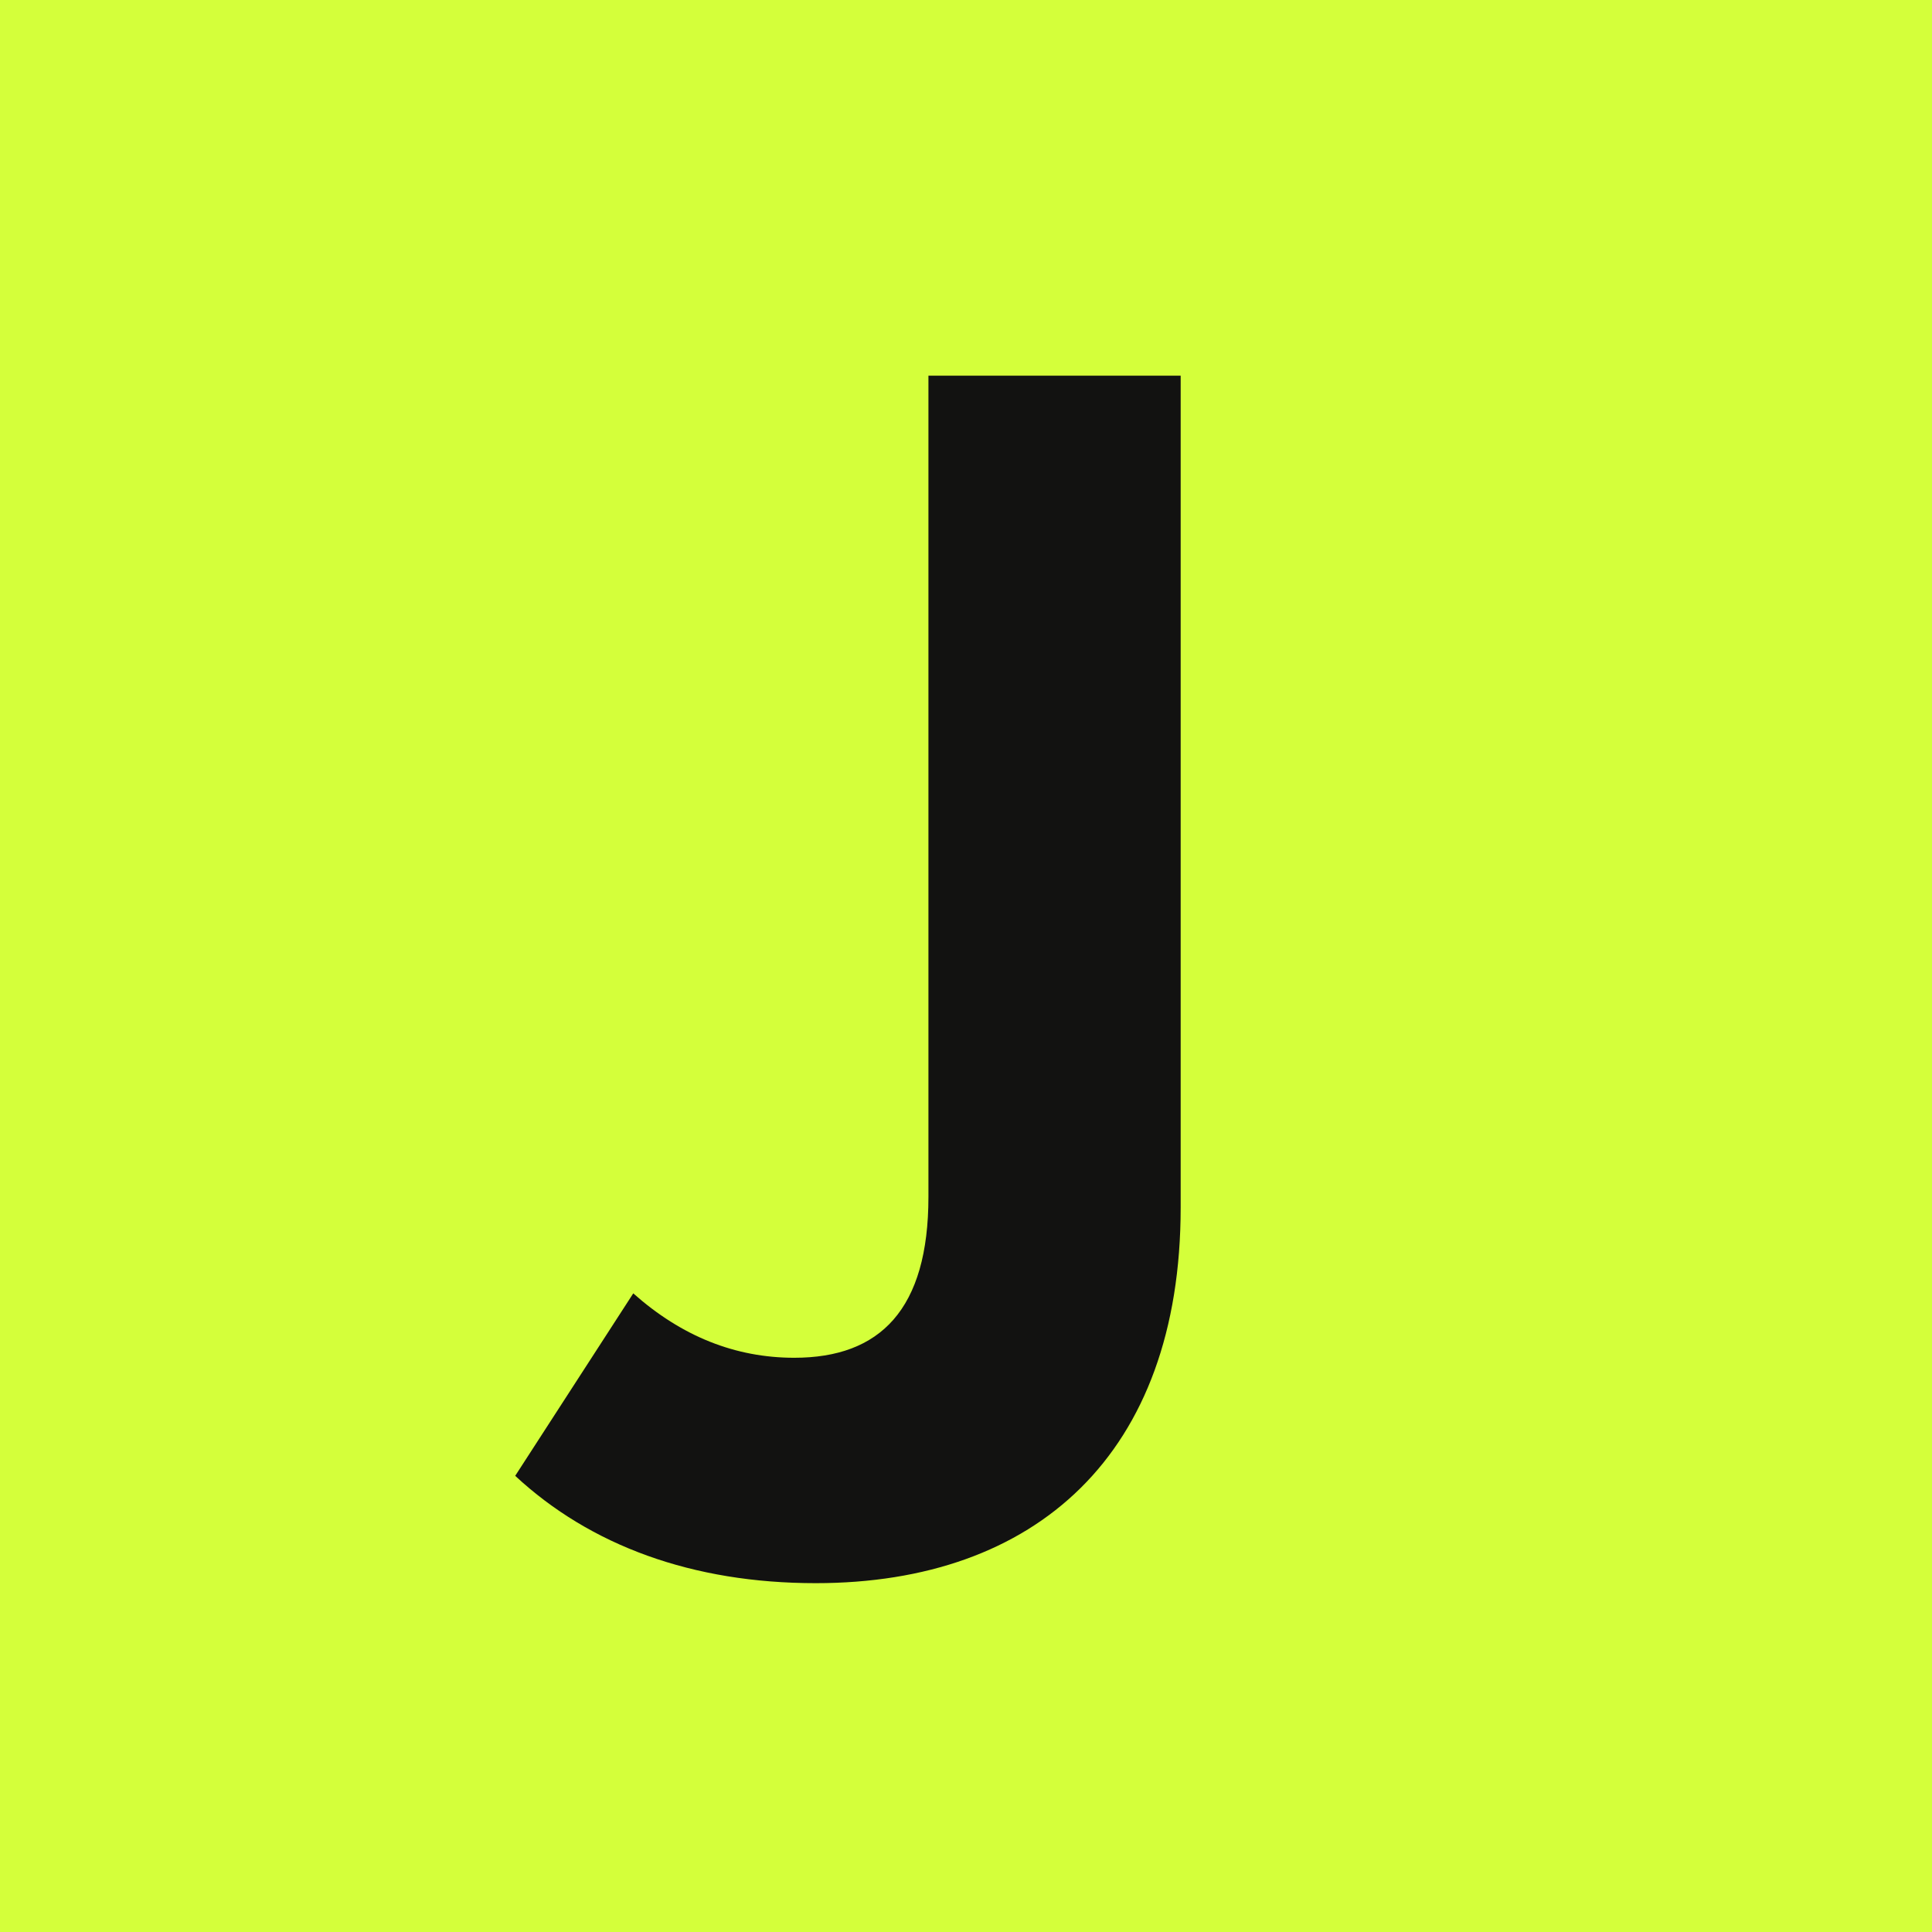
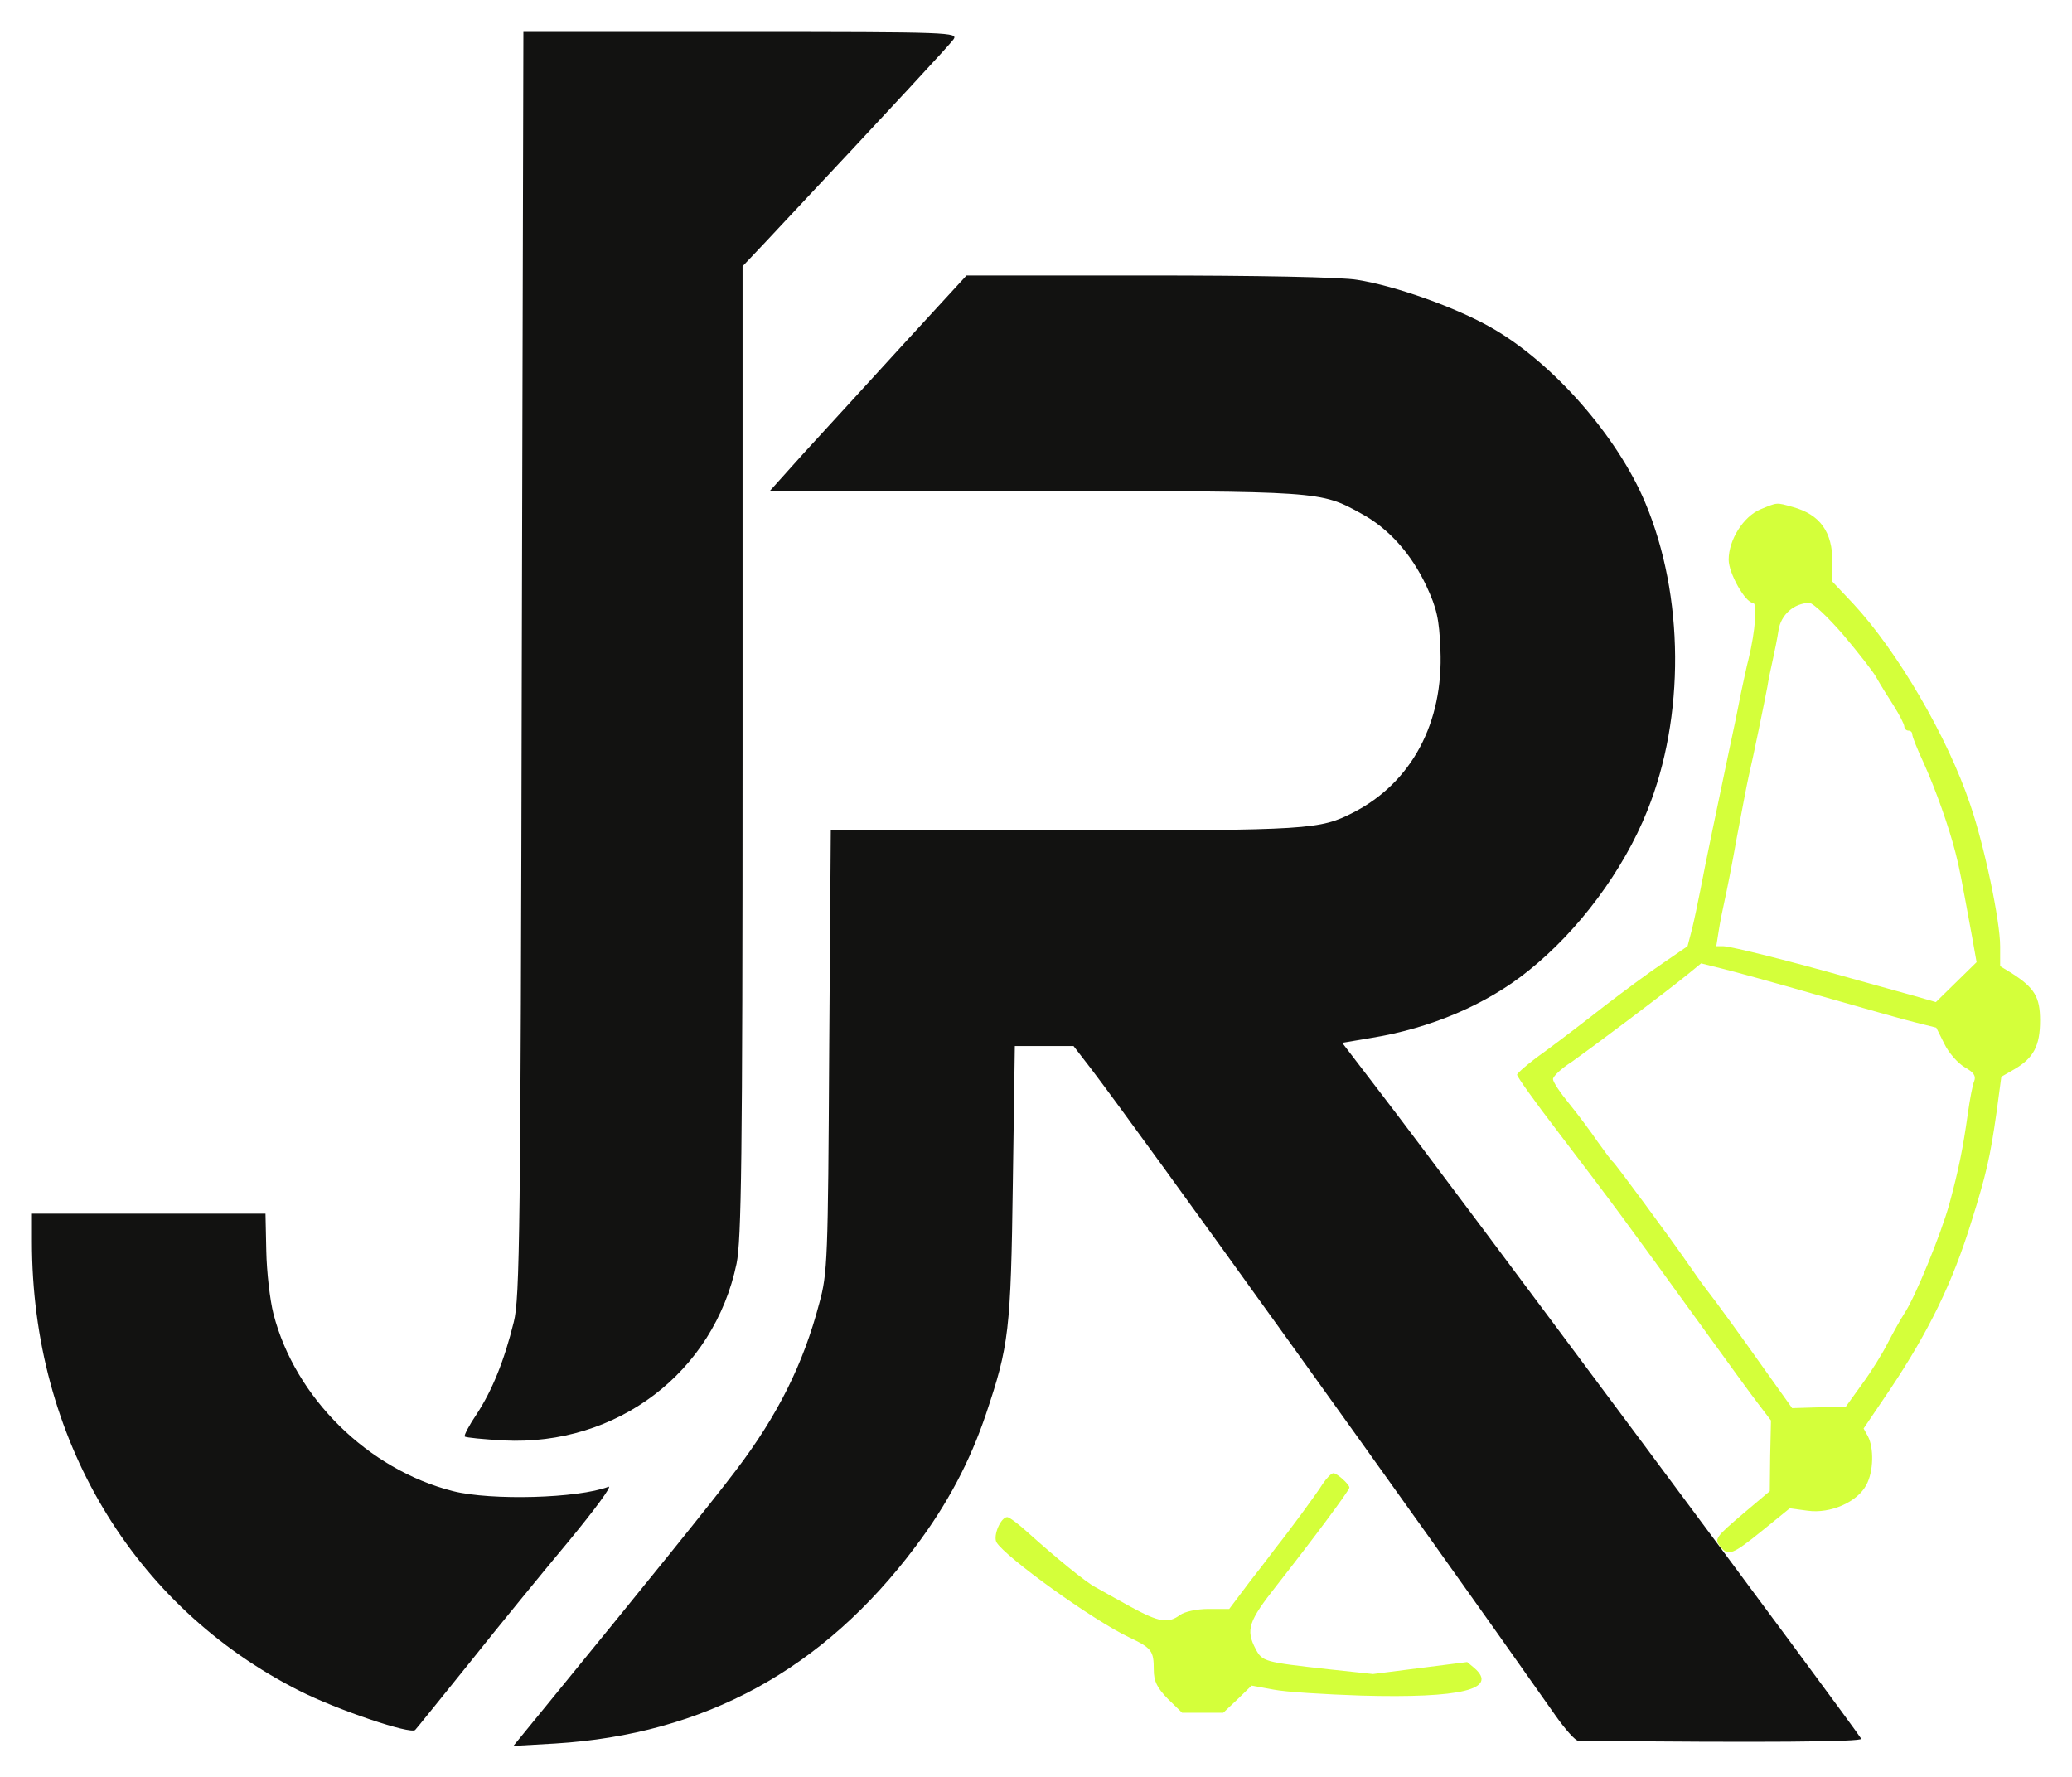
- <svg xmlns="http://www.w3.org/2000/svg" viewBox="0 0 36 36" role="img" aria-label="JaRing">
-   <rect width="36" height="36" fill="#D4FF3A" />
-   <path d="M22 7v15.5c0 4.6-2.7 7-6.8 7-2.3 0-4.2-.7-5.6-2l2.2-3.4c.9.8 1.9 1.2 3 1.2 1.6 0 2.5-.9 2.5-3V7z" fill="#121211" />
+ <svg xmlns="http://www.w3.org/2000/svg" viewBox="0 0 519 445" role="img" aria-label="JaRing">
+   <g transform="translate(0,445) scale(0.1,-0.1)">
+     <path fill="#121211" d="M1307 2788 c-3 -1424 -5 -1590 -20 -1649 -24 -98 -55 -173 -93 -231 -19 -28 -32 -53 -30 -56 3 -3 47 -7 98 -10 283 -14 526 170 583 443 12 59 15 255 15 1284 l0 1214 53 56 c344 367 464 497 475 512 13 18 -3 19 -532 19 l-545 0 -4 -1582z M2263 3588 c-87 -95 -198 -217 -247 -270 l-88 -98 663 0 c719 0 716 0 818 -56 69 -37 126 -101 164 -182 26 -56 32 -82 35 -159 8 -183 -72 -333 -218 -408 -84 -43 -108 -45 -722 -45 l-587 0 -4 -552 c-3 -525 -4 -557 -25 -633 -40 -152 -104 -280 -208 -417 -62 -82 -235 -296 -473 -587 l-85 -104 105 6 c374 23 671 185 902 493 80 106 137 214 177 333 57 170 62 207 67 579 l5 342 73 0 74 0 44 -57 c122 -160 819 -1130 1164 -1621 24 -34 49 -62 56 -62 457 -5 714 -3 709 5 -22 36 -1039 1403 -1199 1611 l-101 132 71 12 c150 24 291 84 396 169 125 100 237 250 297 400 95 235 93 539 -5 772 -70 167 -232 351 -385 438 -89 51 -241 105 -336 120 -38 7 -255 11 -522 11 l-457 0 -158 -172z M80 1340 c0 -491 252 -914 670 -1125 95 -48 279 -110 290 -98 4 4 65 80 136 168 70 88 182 225 248 304 66 80 111 141 100 137 -76 -29 -293 -35 -389 -11 -213 54 -396 234 -450 444 -9 35 -17 106 -18 157 l-2 94 -292 0 -293 0 0 -70z" />
+     <path fill="#D4FF3A" d="M4409 3174 c-42 -18 -79 -76 -79 -126 0 -34 42 -108 61 -108 11 0 6 -70 -11 -140 -5 -19 -13 -57 -19 -85 -5 -27 -19 -95 -31 -150 -31 -147 -59 -282 -71 -345 -6 -30 -15 -74 -21 -98 l-11 -42 -61 -42 c-33 -22 -99 -71 -146 -107 -47 -37 -115 -89 -152 -116 -38 -27 -68 -53 -68 -57 0 -5 45 -68 101 -141 144 -189 164 -216 368 -498 57 -79 118 -163 135 -185 l32 -42 -2 -88 -1 -89 -64 -54 c-73 -62 -76 -66 -59 -86 19 -23 30 -19 104 41 l69 56 45 -6 c57 -8 125 22 147 65 18 33 19 92 4 121 l-11 20 65 96 c99 148 158 270 205 422 37 118 47 161 63 274 l12 89 33 19 c48 28 64 59 64 122 0 59 -14 82 -72 119 l-28 17 0 50 c0 63 -39 250 -75 355 -57 170 -183 385 -294 504 l-51 54 0 49 c0 76 -31 119 -99 138 -43 12 -38 12 -82 -6z m208 -314 c37 -44 75 -92 83 -107 9 -16 28 -47 43 -70 15 -24 27 -47 27 -53 0 -5 5 -10 10 -10 6 0 10 -4 10 -10 0 -5 13 -38 29 -72 30 -67 62 -157 79 -223 10 -38 15 -66 42 -213 l11 -62 -51 -50 -51 -50 -52 15 c-29 8 -101 28 -162 45 -152 43 -296 79 -318 80 l-18 0 6 38 c3 20 10 55 15 77 5 22 19 92 30 155 12 63 25 133 30 155 11 46 40 188 47 225 2 14 8 43 13 65 5 22 12 57 15 77 6 38 38 67 77 68 9 0 47 -36 85 -80z m-62 -903 c105 -30 214 -61 243 -68 l52 -13 20 -40 c11 -23 34 -49 51 -59 23 -13 29 -22 24 -35 -4 -9 -11 -46 -16 -82 -12 -86 -23 -140 -46 -225 -21 -76 -86 -235 -113 -275 -9 -14 -27 -46 -41 -73 -13 -26 -42 -73 -65 -104 l-41 -57 -67 -1 -67 -2 -72 101 c-63 89 -113 158 -150 206 -7 9 -27 38 -46 65 -41 59 -173 238 -181 245 -4 3 -20 25 -38 50 -17 25 -49 68 -71 95 -23 28 -41 55 -41 62 0 7 21 27 48 44 48 34 231 171 290 219 l33 27 52 -13 c29 -7 138 -37 242 -67z M3313 733 c-14 -23 -87 -122 -116 -158 -4 -5 -32 -43 -63 -82 l-55 -73 -52 0 c-30 0 -60 -7 -71 -15 -30 -22 -52 -19 -125 21 -36 20 -76 42 -88 49 -23 12 -99 74 -169 137 -23 21 -46 38 -51 38 -16 0 -36 -46 -27 -63 22 -37 241 -195 332 -238 57 -27 62 -34 62 -81 0 -29 8 -45 35 -73 l36 -35 51 0 52 0 36 34 35 34 55 -10 c30 -6 129 -12 220 -15 250 -7 344 16 283 69 l-18 15 -118 -15 -118 -15 -112 12 c-161 18 -165 19 -182 51 -25 48 -18 69 53 159 91 116 182 238 182 245 0 8 -31 36 -40 36 -5 0 -17 -12 -27 -27z" />
+   </g>
</svg>
